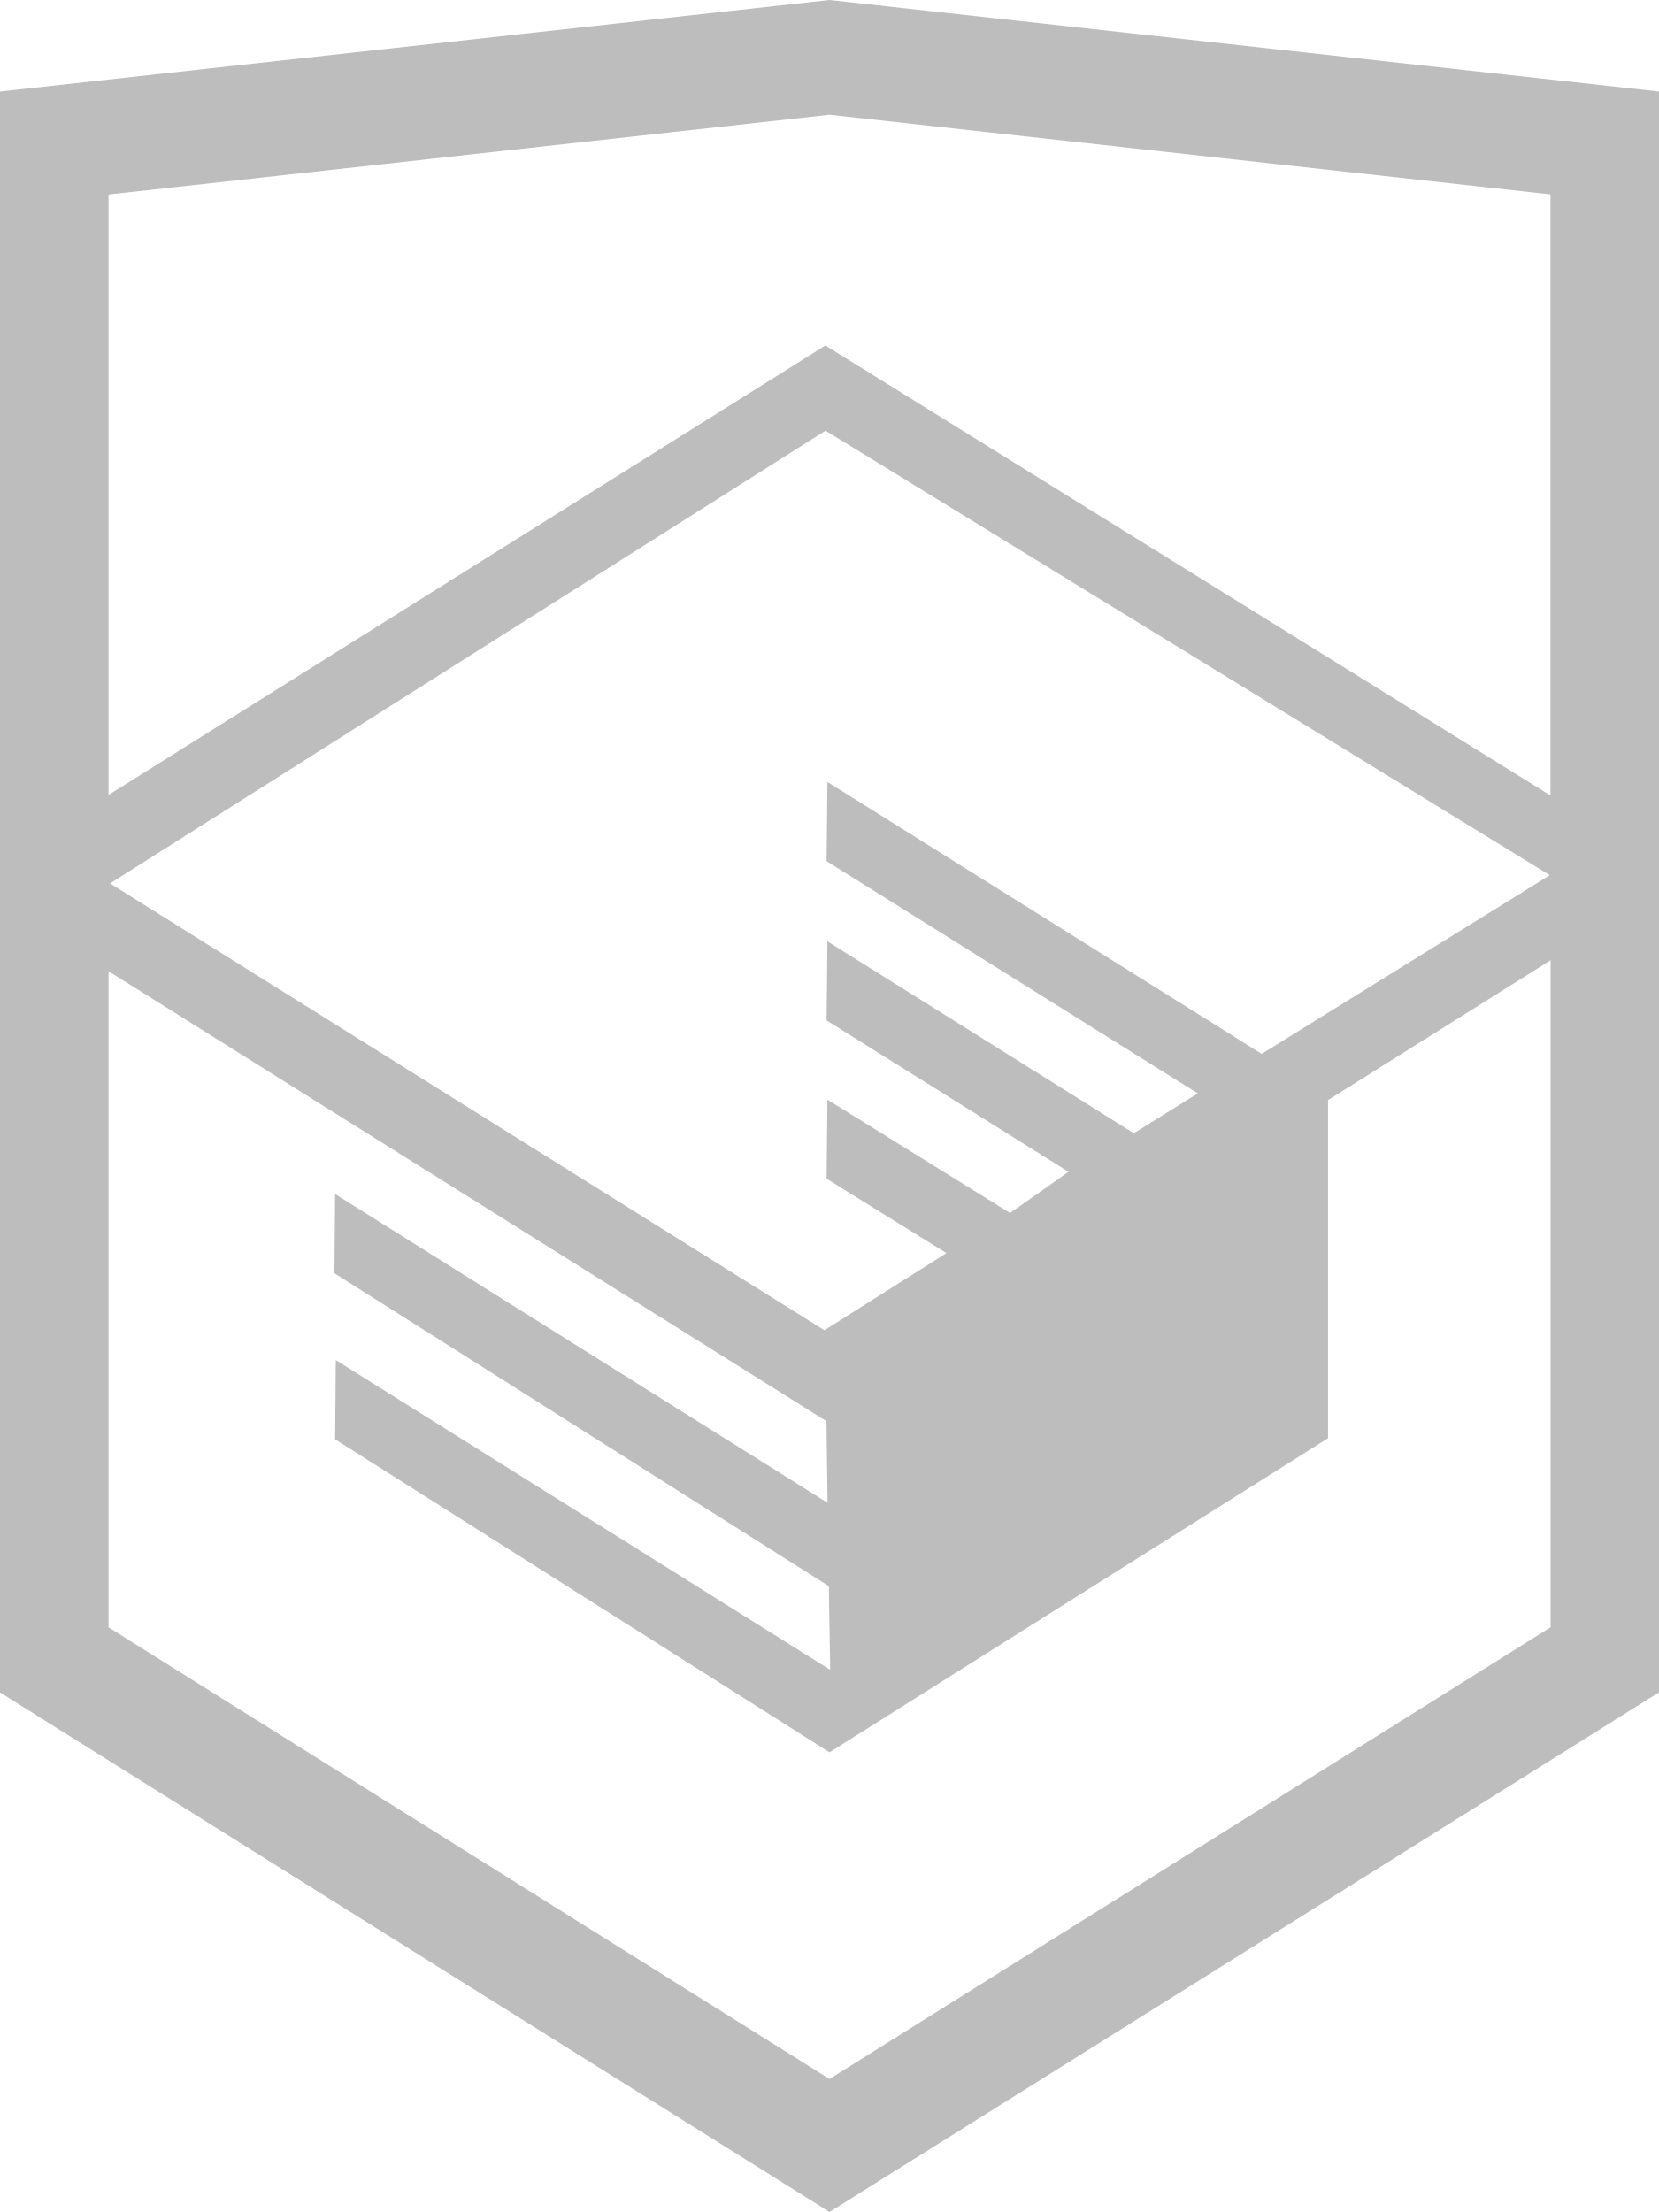
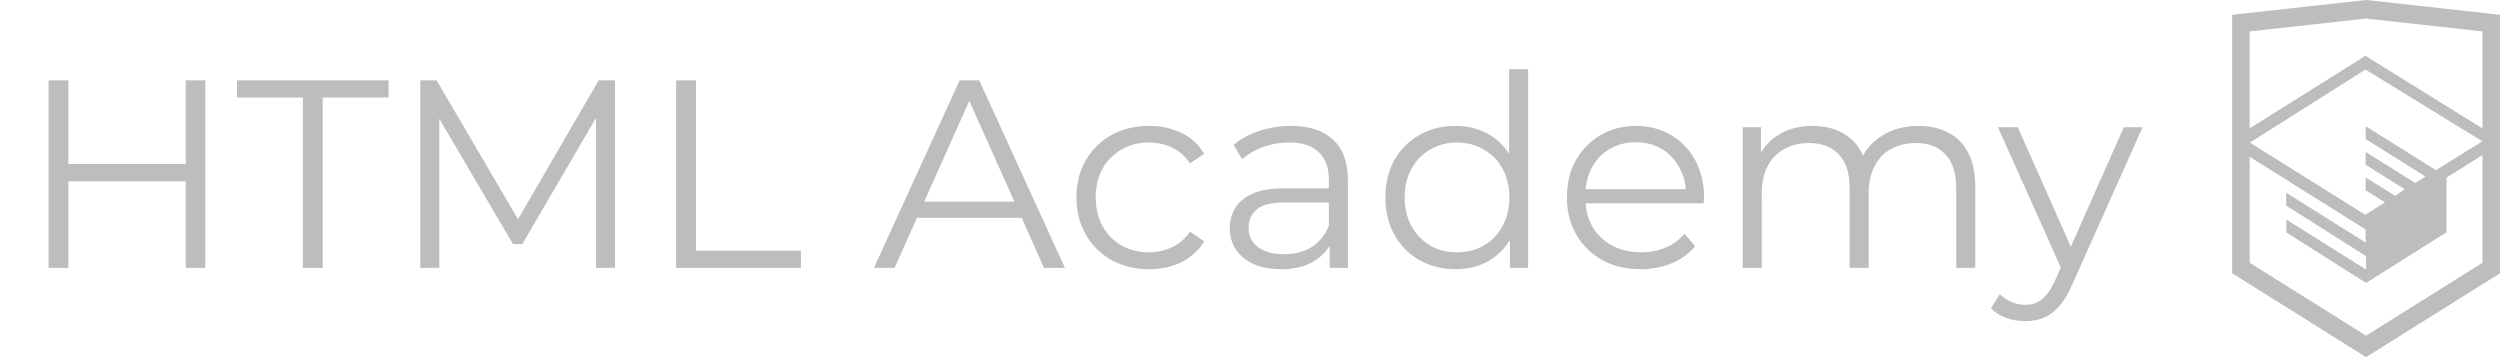
- <svg xmlns="http://www.w3.org/2000/svg" width="12" height="16" fill="none">
-   <path d="M11.215 5.754 5.972 2.5v-.001H5.97L.785 5.75V1.407L6 .83l5.215.576v4.347Zm-.004.576L9.126 7.623 5.985 5.656l-.006.573 2.685 1.68-.463.288-2.216-1.388-.006.572 1.75 1.095-.413.291-.01.007-1.321-.82-.006.572.867.538-.883.558L.796 6.39l5.175-3.275 5.24 3.216Zm.004 5.441L6 15.038.785 11.771V7.025l5.193 3.255.008.59-3.562-2.233-.005.573 3.576 2.263.01.605-3.576-2.24-.005.573L6 12.675l3.606-2.272V7.957l1.61-1.011v4.825ZM6 0 0 .662v11.58L6 16l6-3.759V.662L6 0Z" fill="#BDBDBD" />
+ <svg xmlns="http://www.w3.org/2000/svg" width="112" height="16" viewBox="0 0 112 16" fill="none">
+   <path d="M8.321 3.6H9.197V12H8.321V3.6ZM3.065 12H2.177V3.6H3.065V12ZM8.405 8.124H2.969V7.344H8.405V8.124ZM13.57 12V4.368H10.618V3.6H17.41V4.368H14.458V12H13.57ZM18.829 12V3.6H19.561L23.401 10.152H23.017L26.821 3.6H27.553V12H26.701V4.932H26.905L23.401 10.932H22.981L19.453 4.932H19.681V12H18.829ZM30.29 12V3.6H31.178V11.232H35.882V12H30.29ZM39.153 12L42.993 3.6H43.869L47.709 12H46.773L43.245 4.116H43.605L40.077 12H39.153ZM40.665 9.756L40.929 9.036H45.813L46.077 9.756H40.665ZM51.476 12.06C50.852 12.06 50.292 11.924 49.796 11.652C49.308 11.372 48.924 10.992 48.644 10.512C48.364 10.024 48.224 9.468 48.224 8.844C48.224 8.212 48.364 7.656 48.644 7.176C48.924 6.696 49.308 6.32 49.796 6.048C50.292 5.776 50.852 5.64 51.476 5.64C52.012 5.64 52.496 5.744 52.928 5.952C53.36 6.16 53.7 6.472 53.948 6.888L53.312 7.32C53.096 7 52.828 6.764 52.508 6.612C52.188 6.46 51.84 6.384 51.464 6.384C51.016 6.384 50.612 6.488 50.252 6.696C49.892 6.896 49.608 7.18 49.4 7.548C49.192 7.916 49.088 8.348 49.088 8.844C49.088 9.34 49.192 9.772 49.4 10.14C49.608 10.508 49.892 10.796 50.252 11.004C50.612 11.204 51.016 11.304 51.464 11.304C51.84 11.304 52.188 11.228 52.508 11.076C52.828 10.924 53.096 10.692 53.312 10.38L53.948 10.812C53.7 11.22 53.36 11.532 52.928 11.748C52.496 11.956 52.012 12.06 51.476 12.06ZM59.57 12V10.608L59.534 10.38V8.052C59.534 7.516 59.382 7.104 59.078 6.816C58.782 6.528 58.338 6.384 57.746 6.384C57.338 6.384 56.95 6.452 56.582 6.588C56.214 6.724 55.902 6.904 55.646 7.128L55.262 6.492C55.582 6.22 55.966 6.012 56.414 5.868C56.862 5.716 57.334 5.64 57.83 5.64C58.646 5.64 59.274 5.844 59.714 6.252C60.162 6.652 60.386 7.264 60.386 8.088V12H59.57ZM57.398 12.06C56.926 12.06 56.514 11.984 56.162 11.832C55.818 11.672 55.554 11.456 55.37 11.184C55.186 10.904 55.094 10.584 55.094 10.224C55.094 9.896 55.17 9.6 55.322 9.336C55.482 9.064 55.738 8.848 56.09 8.688C56.45 8.52 56.93 8.436 57.53 8.436H59.702V9.072H57.554C56.946 9.072 56.522 9.18 56.282 9.396C56.05 9.612 55.934 9.88 55.934 10.2C55.934 10.56 56.074 10.848 56.354 11.064C56.634 11.28 57.026 11.388 57.53 11.388C58.01 11.388 58.422 11.28 58.766 11.064C59.118 10.84 59.374 10.52 59.534 10.104L59.726 10.692C59.566 11.108 59.286 11.44 58.886 11.688C58.494 11.936 57.998 12.06 57.398 12.06ZM65.208 12.06C64.608 12.06 64.068 11.924 63.588 11.652C63.116 11.38 62.744 11.004 62.472 10.524C62.2 10.036 62.064 9.476 62.064 8.844C62.064 8.204 62.2 7.644 62.472 7.164C62.744 6.684 63.116 6.312 63.588 6.048C64.068 5.776 64.608 5.64 65.208 5.64C65.76 5.64 66.252 5.764 66.684 6.012C67.124 6.26 67.472 6.624 67.728 7.104C67.992 7.576 68.124 8.156 68.124 8.844C68.124 9.524 67.996 10.104 67.74 10.584C67.484 11.064 67.136 11.432 66.696 11.688C66.264 11.936 65.768 12.06 65.208 12.06ZM65.268 11.304C65.716 11.304 66.116 11.204 66.468 11.004C66.828 10.796 67.108 10.508 67.308 10.14C67.516 9.764 67.62 9.332 67.62 8.844C67.62 8.348 67.516 7.916 67.308 7.548C67.108 7.18 66.828 6.896 66.468 6.696C66.116 6.488 65.716 6.384 65.268 6.384C64.828 6.384 64.432 6.488 64.08 6.696C63.728 6.896 63.448 7.18 63.24 7.548C63.032 7.916 62.928 8.348 62.928 8.844C62.928 9.332 63.032 9.764 63.24 10.14C63.448 10.508 63.728 10.796 64.08 11.004C64.432 11.204 64.828 11.304 65.268 11.304ZM67.644 12V10.104L67.728 8.832L67.608 7.56V3.096H68.46V12H67.644ZM73.508 12.06C72.853 12.06 72.276 11.924 71.781 11.652C71.284 11.372 70.897 10.992 70.617 10.512C70.337 10.024 70.197 9.468 70.197 8.844C70.197 8.22 70.329 7.668 70.593 7.188C70.865 6.708 71.233 6.332 71.697 6.06C72.168 5.78 72.697 5.64 73.281 5.64C73.873 5.64 74.397 5.776 74.853 6.048C75.317 6.312 75.68 6.688 75.945 7.176C76.209 7.656 76.341 8.212 76.341 8.844C76.341 8.884 76.337 8.928 76.329 8.976C76.329 9.016 76.329 9.06 76.329 9.108H70.844V8.472H75.873L75.537 8.724C75.537 8.268 75.436 7.864 75.237 7.512C75.044 7.152 74.781 6.872 74.445 6.672C74.109 6.472 73.721 6.372 73.281 6.372C72.849 6.372 72.46 6.472 72.117 6.672C71.772 6.872 71.504 7.152 71.312 7.512C71.121 7.872 71.025 8.284 71.025 8.748V8.88C71.025 9.36 71.129 9.784 71.337 10.152C71.552 10.512 71.849 10.796 72.225 11.004C72.609 11.204 73.044 11.304 73.532 11.304C73.916 11.304 74.272 11.236 74.6 11.1C74.936 10.964 75.225 10.756 75.465 10.476L75.945 11.028C75.665 11.364 75.312 11.62 74.888 11.796C74.472 11.972 74.013 12.06 73.508 12.06ZM85.947 5.64C86.459 5.64 86.903 5.74 87.279 5.94C87.663 6.132 87.959 6.428 88.167 6.828C88.383 7.228 88.491 7.732 88.491 8.34V12H87.639V8.424C87.639 7.76 87.479 7.26 87.159 6.924C86.847 6.58 86.403 6.408 85.827 6.408C85.395 6.408 85.019 6.5 84.699 6.684C84.387 6.86 84.143 7.12 83.967 7.464C83.799 7.8 83.715 8.208 83.715 8.688V12H82.863V8.424C82.863 7.76 82.703 7.26 82.383 6.924C82.063 6.58 81.615 6.408 81.039 6.408C80.615 6.408 80.243 6.5 79.923 6.684C79.603 6.86 79.355 7.12 79.179 7.464C79.011 7.8 78.927 8.208 78.927 8.688V12H78.075V5.7H78.891V7.404L78.759 7.104C78.951 6.648 79.259 6.292 79.683 6.036C80.115 5.772 80.623 5.64 81.207 5.64C81.823 5.64 82.347 5.796 82.779 6.108C83.211 6.412 83.491 6.872 83.619 7.488L83.283 7.356C83.467 6.844 83.791 6.432 84.255 6.12C84.727 5.8 85.291 5.64 85.947 5.64ZM90.732 14.388C90.436 14.388 90.152 14.34 89.88 14.244C89.616 14.148 89.388 14.004 89.196 13.812L89.592 13.176C89.752 13.328 89.924 13.444 90.108 13.524C90.3 13.612 90.512 13.656 90.744 13.656C91.024 13.656 91.264 13.576 91.464 13.416C91.672 13.264 91.868 12.992 92.052 12.6L92.46 11.676L92.556 11.544L95.148 5.7H95.988L92.832 12.756C92.656 13.164 92.46 13.488 92.244 13.728C92.036 13.968 91.808 14.136 91.56 14.232C91.312 14.336 91.036 14.388 90.732 14.388ZM92.412 12.18L89.508 5.7H90.396L92.964 11.484L92.412 12.18Z" fill="#BDBDBD" />
+   <path d="M111.215 5.754L105.972 2.5V2.499L105.971 2.499L105.971 2.499V2.5L100.785 5.75V1.407L106 0.831L111.215 1.407V5.754ZM111.211 6.33L109.126 7.623L105.985 5.656L105.979 6.229L108.664 7.91L108.201 8.197L105.985 6.809L105.979 7.381L107.729 8.476L107.316 8.767L107.306 8.774L105.985 7.954L105.979 8.526L106.847 9.064L105.963 9.622L100.796 6.389L105.971 3.114V3.114L111.211 6.33ZM111.215 11.771L106 15.038L100.785 11.771V7.025L105.978 10.28L105.986 10.869L102.424 8.637L102.419 9.21L105.995 11.473L106.004 12.078L102.429 9.839L102.424 10.411L106 12.675L109.606 10.403V7.957L111.215 6.946V11.771ZM106 -8.11543e-07L100 0.662V12.241L106 16L112 12.241V0.662L106 -8.11543e-07Z" fill="#BDBDBD" />
</svg>
